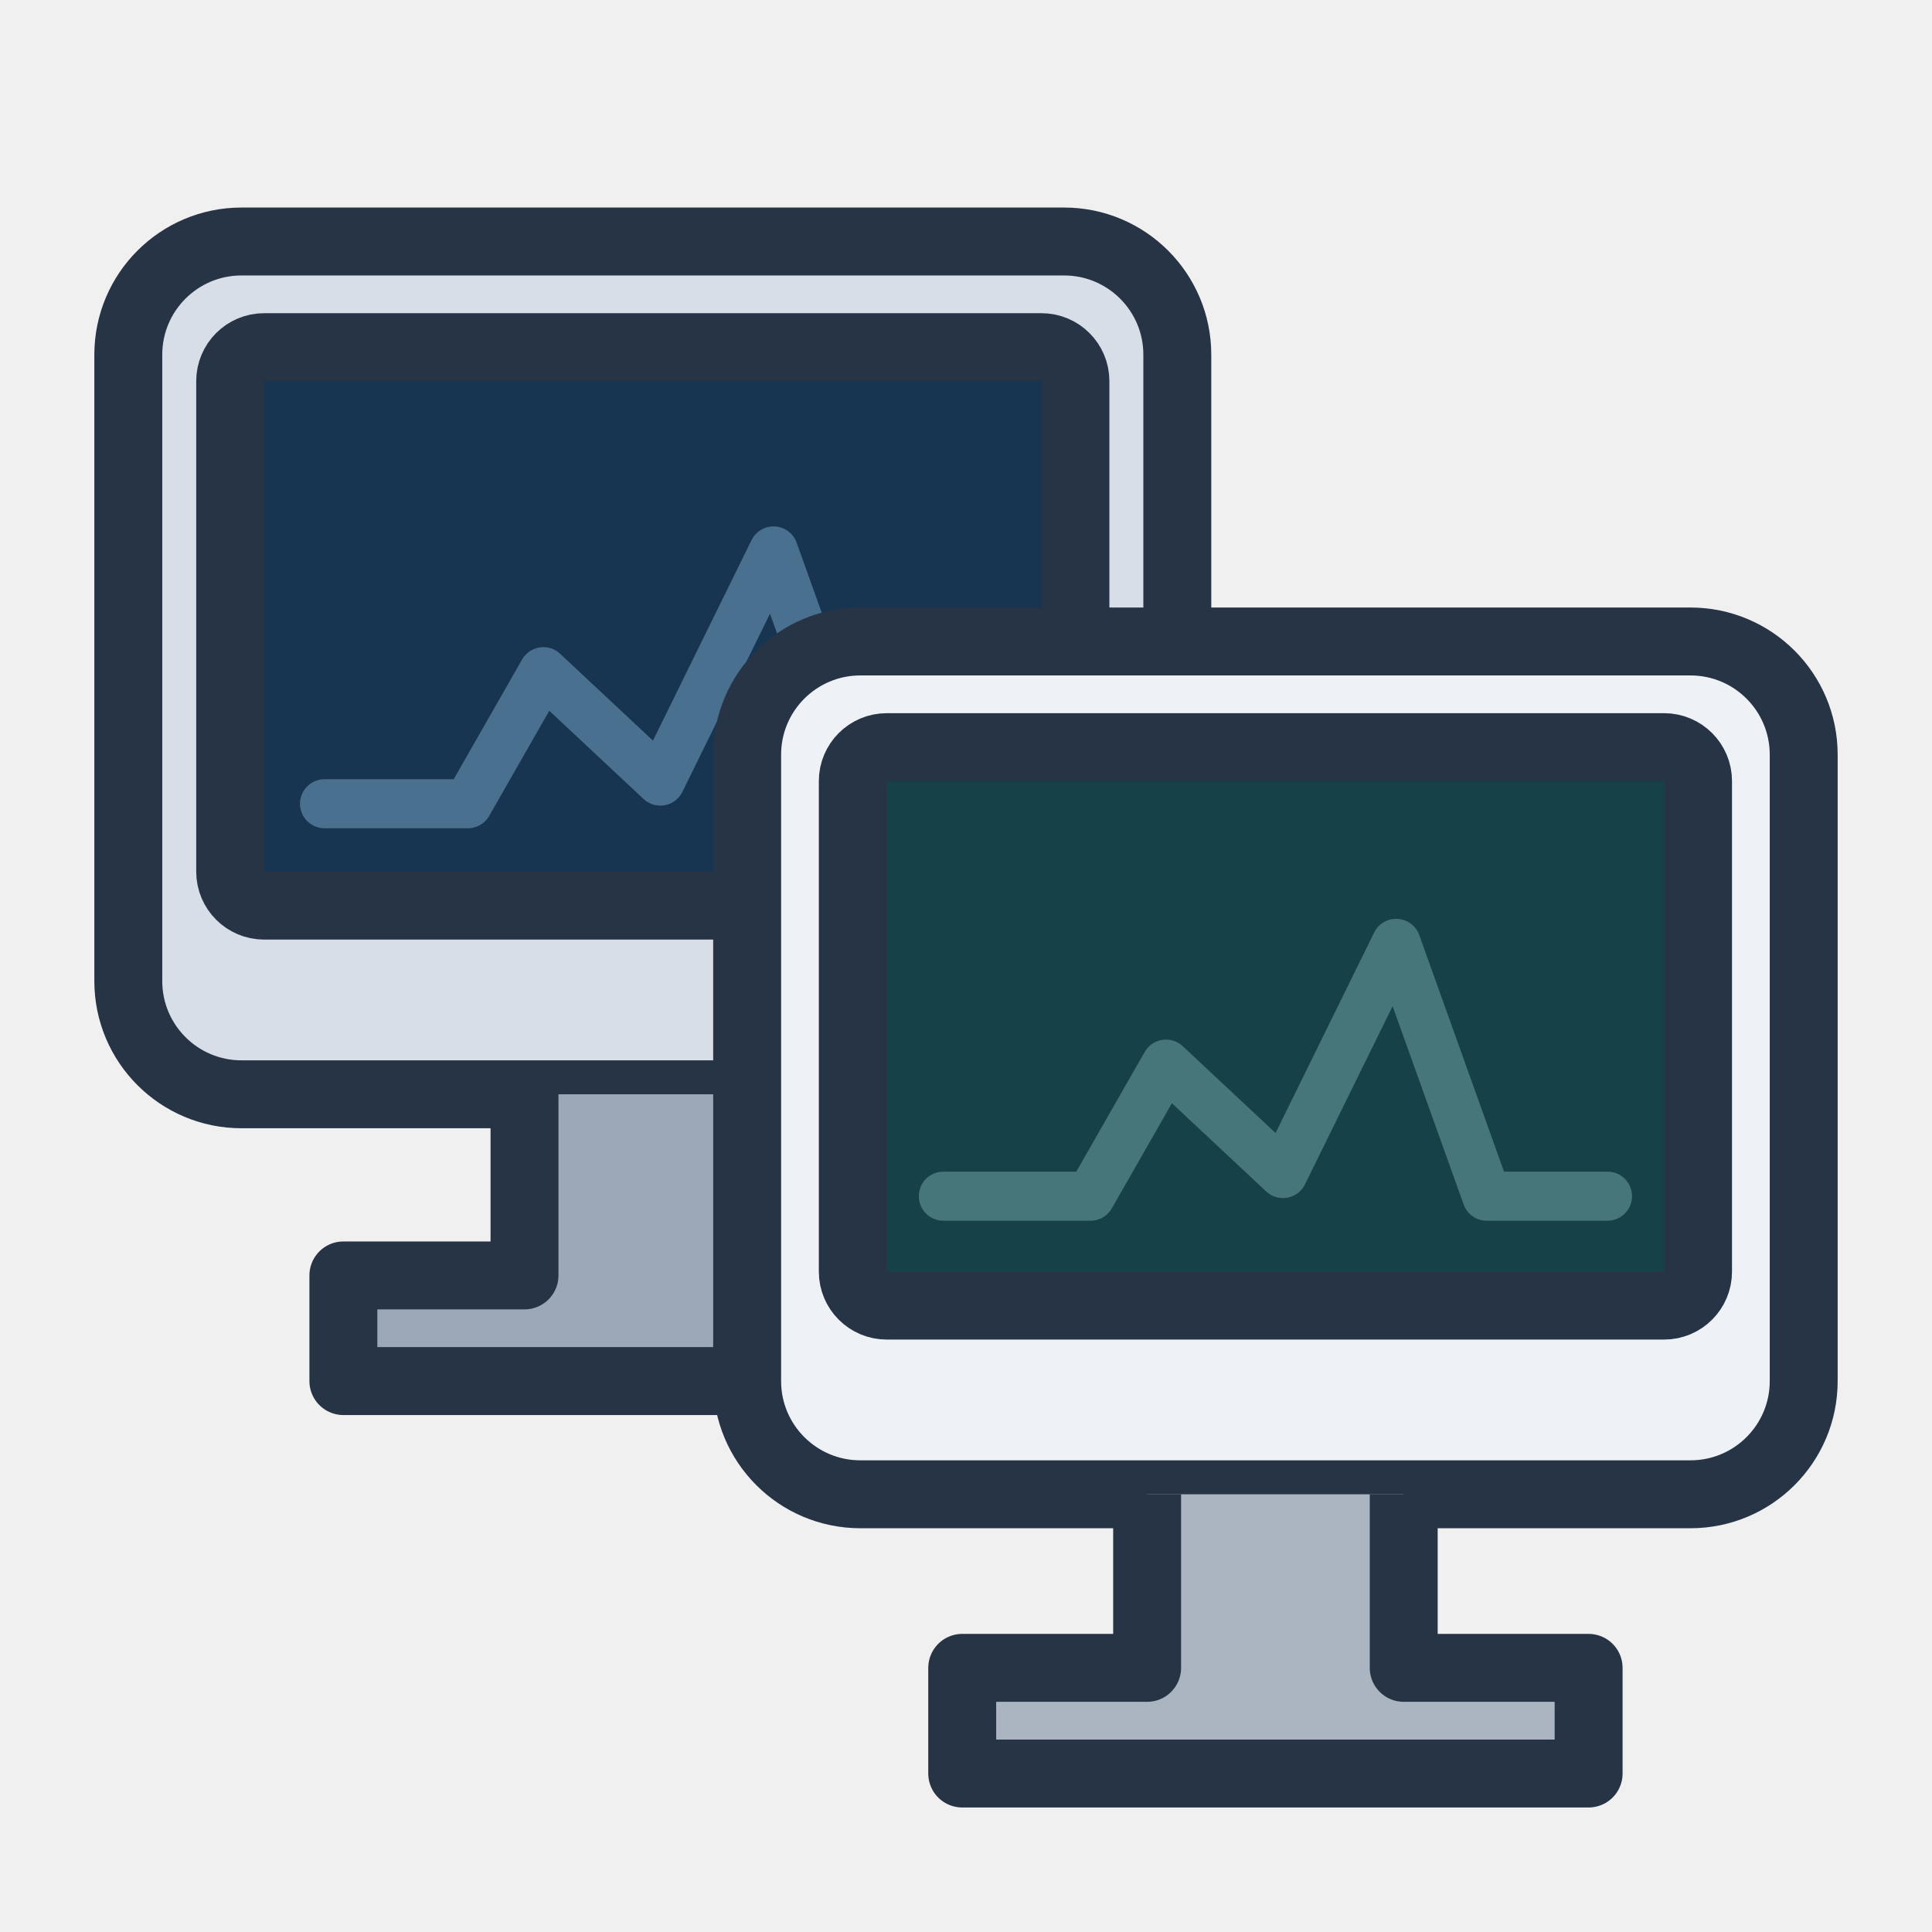
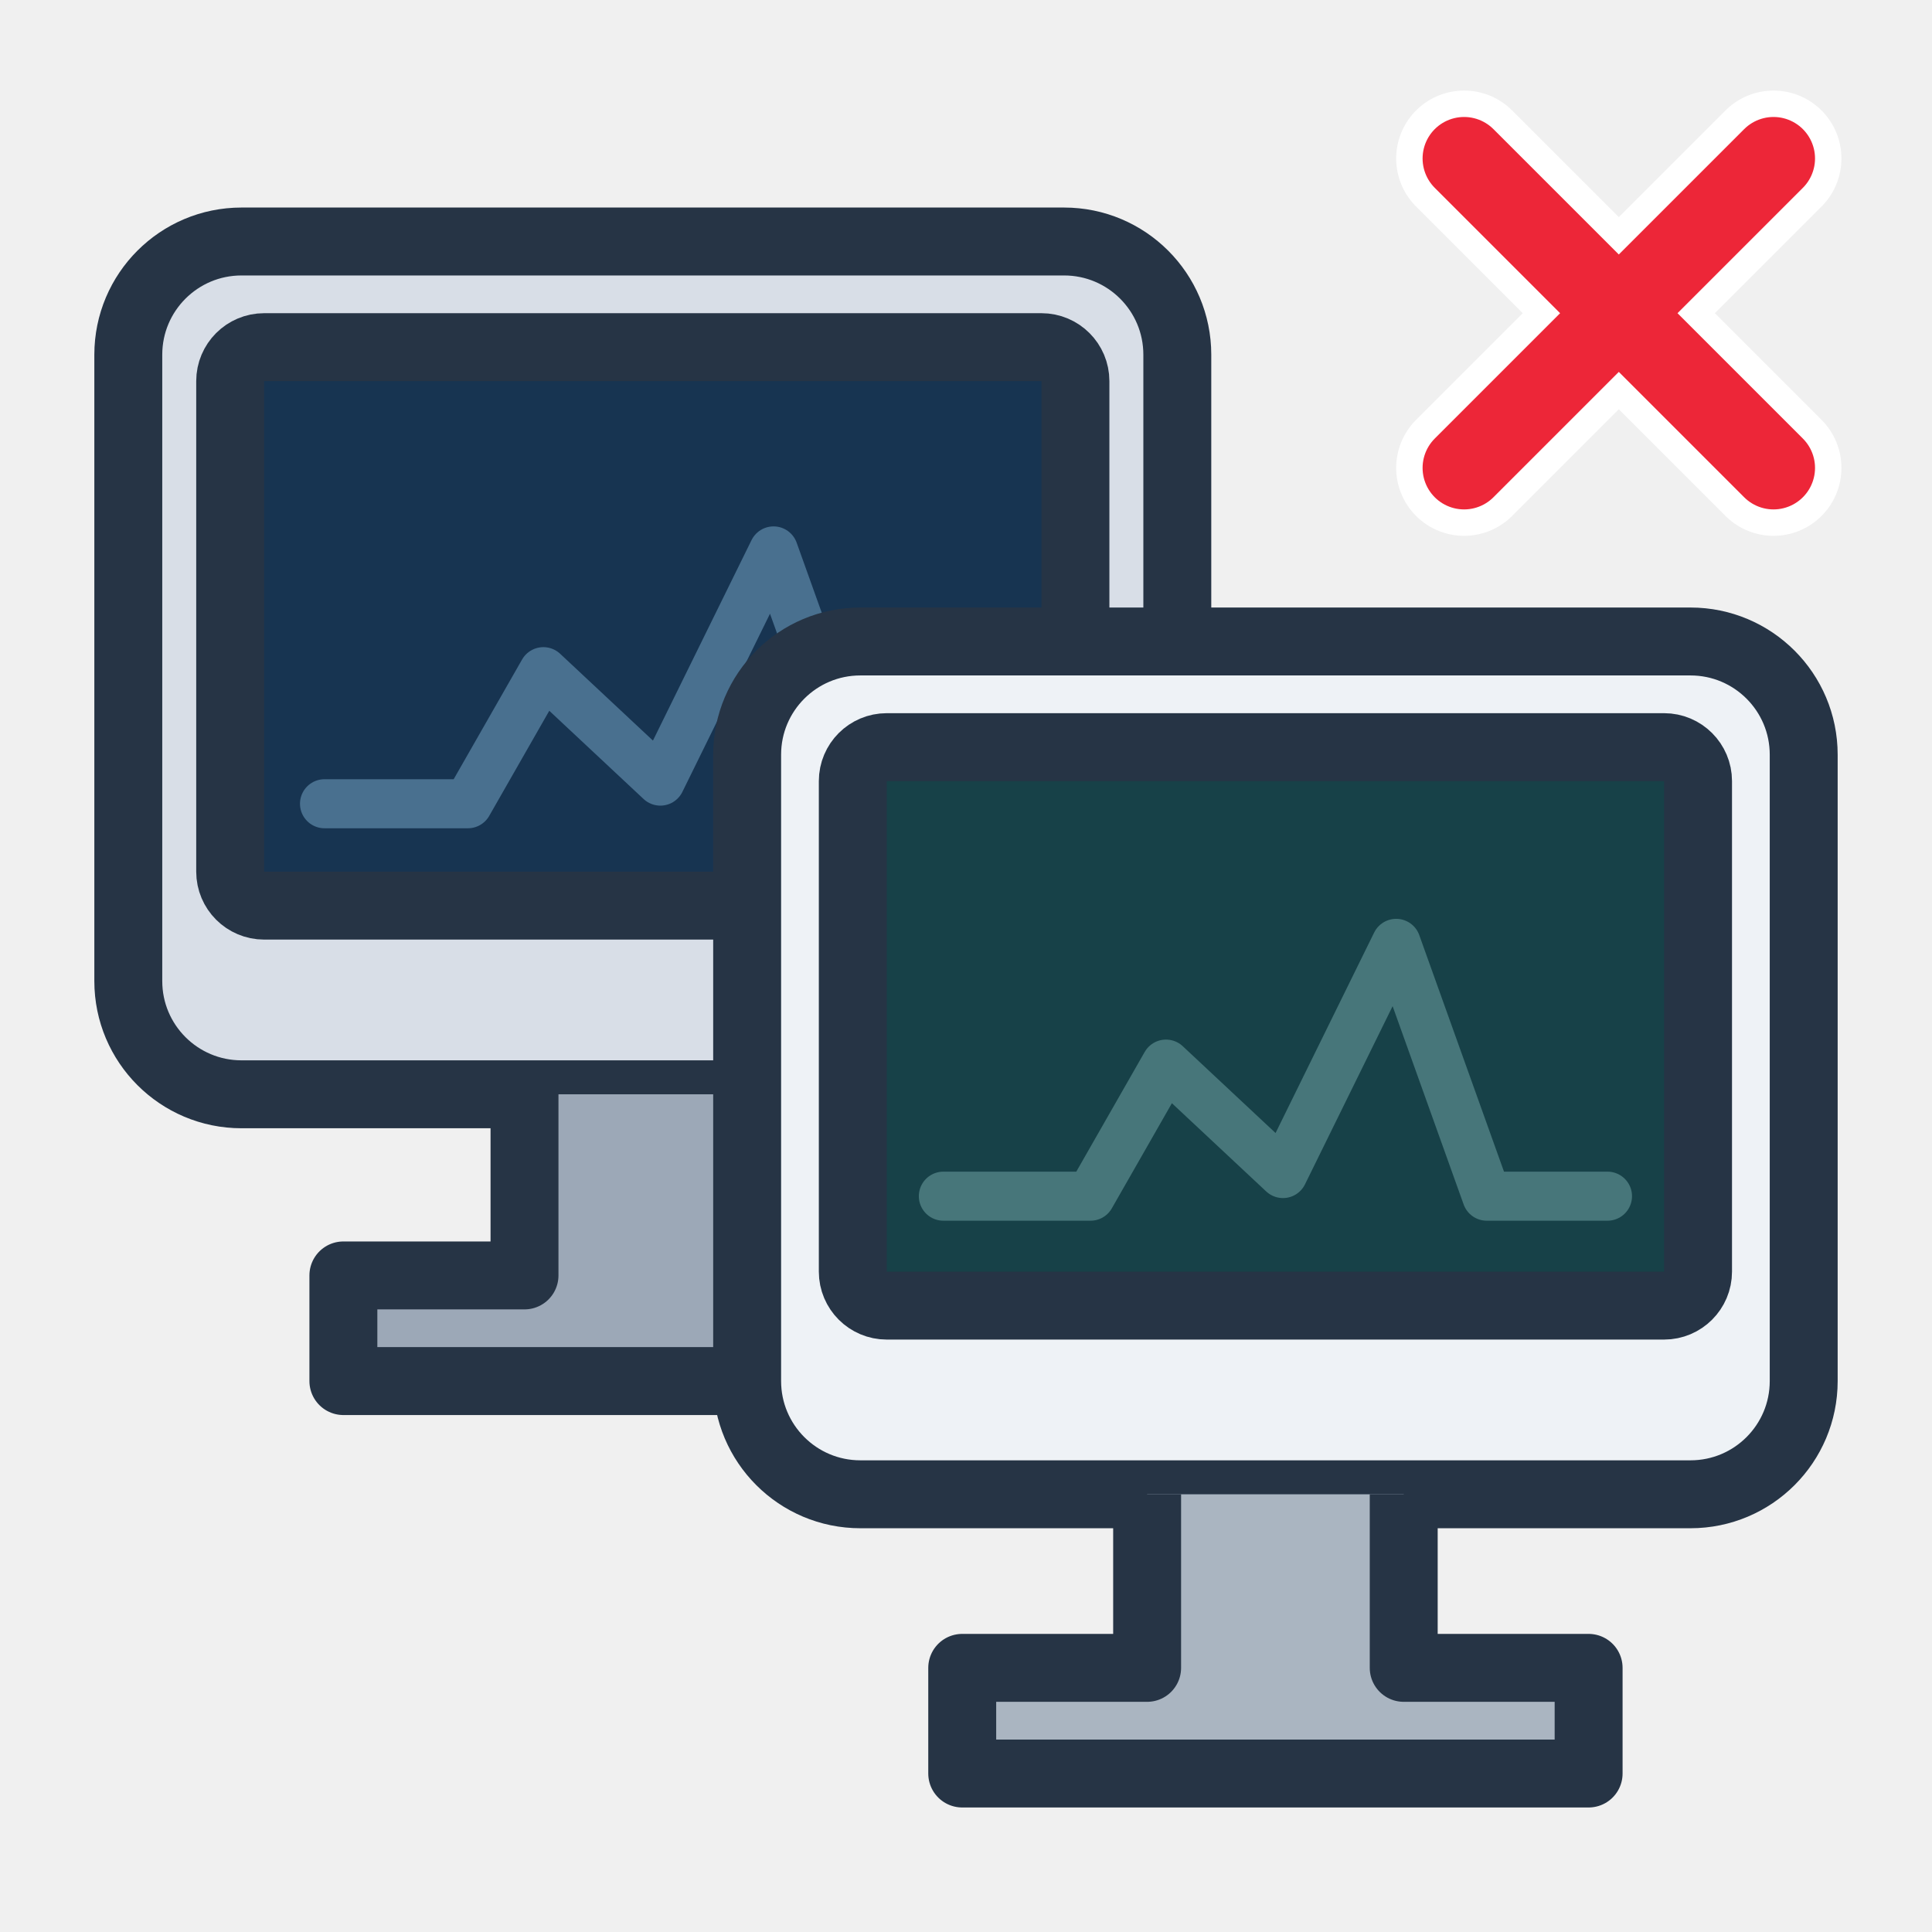
<svg xmlns="http://www.w3.org/2000/svg" viewBox="0 0 512 512" role="img" aria-labelledby="title">
  <g stroke="#263445" stroke-width="18" stroke-linejoin="round">
    <rect x="34" y="64" width="278" height="226" rx="30" fill="#d8dee7" />
    <rect x="61" y="92" width="224" height="148" rx="9" fill="#173451" />
    <path d="M139 290v48h-48v28h164v-28h-48v-48" fill="#9ca8b7" />
  </g>
  <path d="M86 213h38l20-35 31 29 30-61 24 67h32" fill="none" stroke="#49708f" stroke-width="13" stroke-linecap="round" stroke-linejoin="round" />
  <g stroke="#263445" stroke-width="18" stroke-linejoin="round">
    <rect x="198" y="170" width="280" height="226" rx="30" fill="#eef2f6" />
    <rect x="226" y="198" width="224" height="148" rx="9" fill="#174148" />
    <path d="M304 396v46h-49v28h166v-28h-49v-46" fill="#aab5c1" />
  </g>
  <path d="M250 317h39l20-35 31 29 30-61 24 67h32" fill="none" stroke="#47767a" stroke-width="13" stroke-linecap="round" stroke-linejoin="round" />
+   <g fill="none" stroke-linecap="round">
+     <path d="m388 42 82 82m0-82-82 82" stroke="#ffffff" stroke-width="36" />
+     <path d="m388 42 82 82m0-82-82 82" stroke="#ed2638" stroke-width="22" />
+   </g>
</svg>
